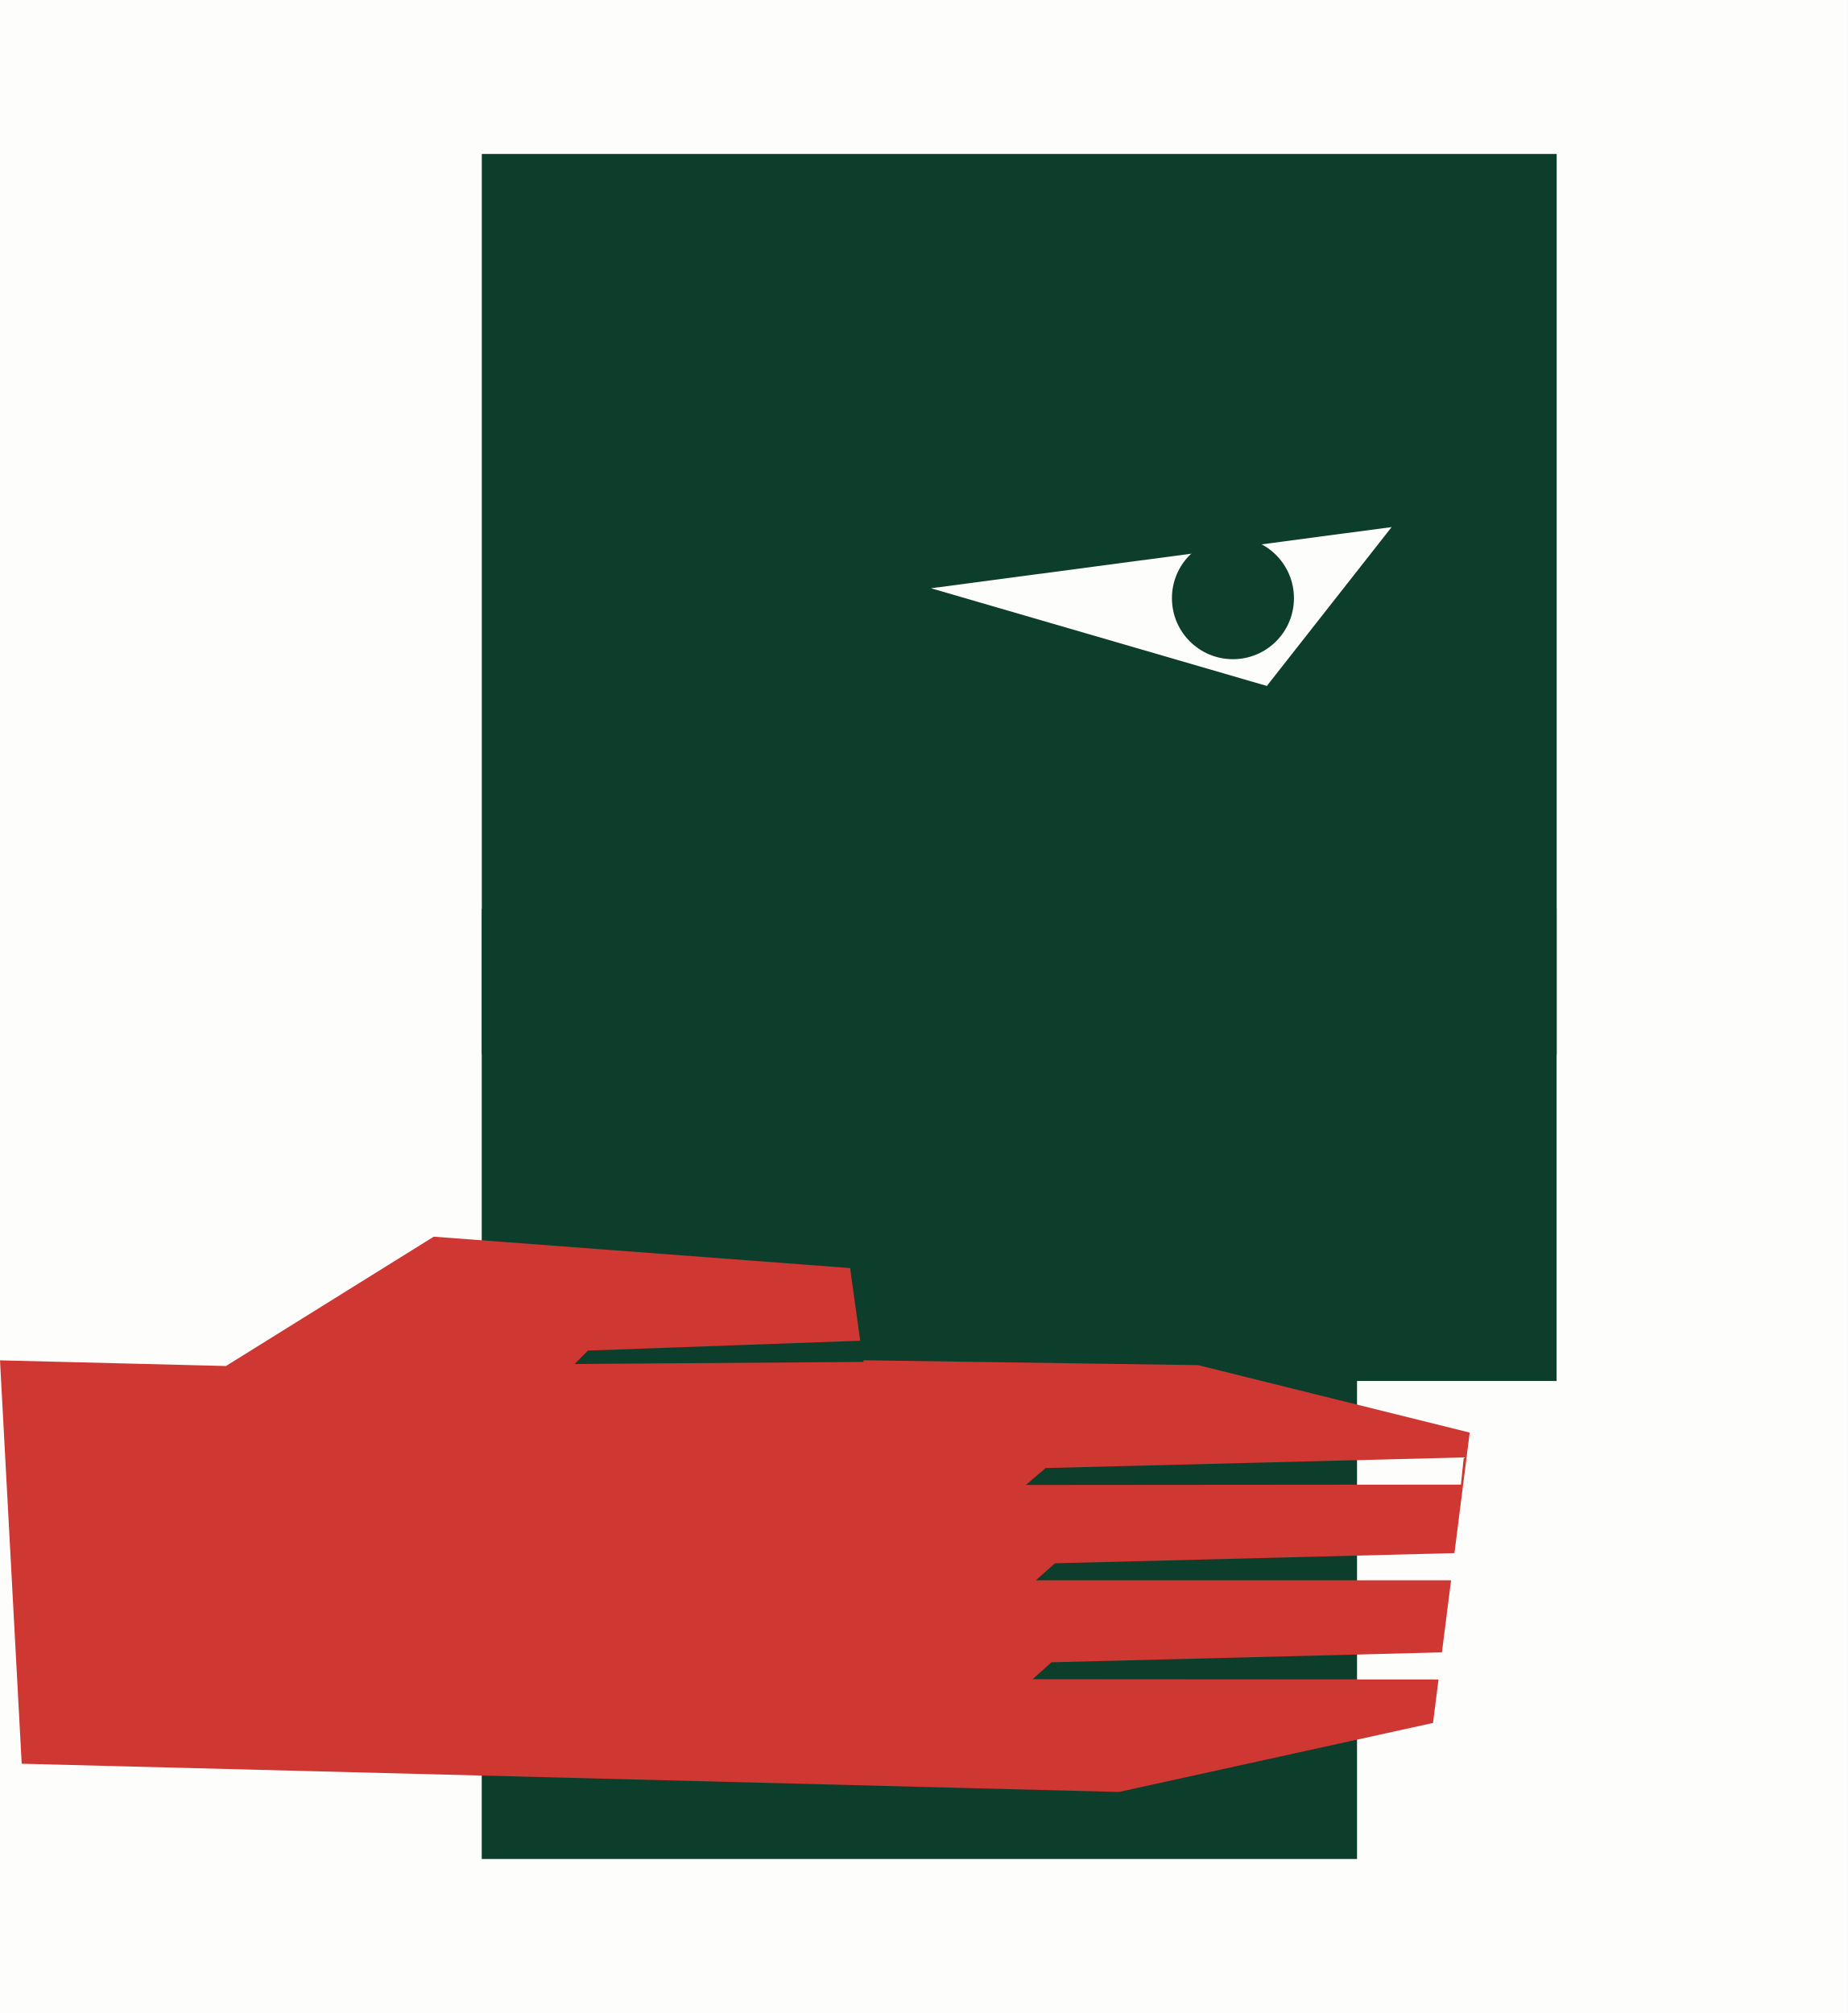
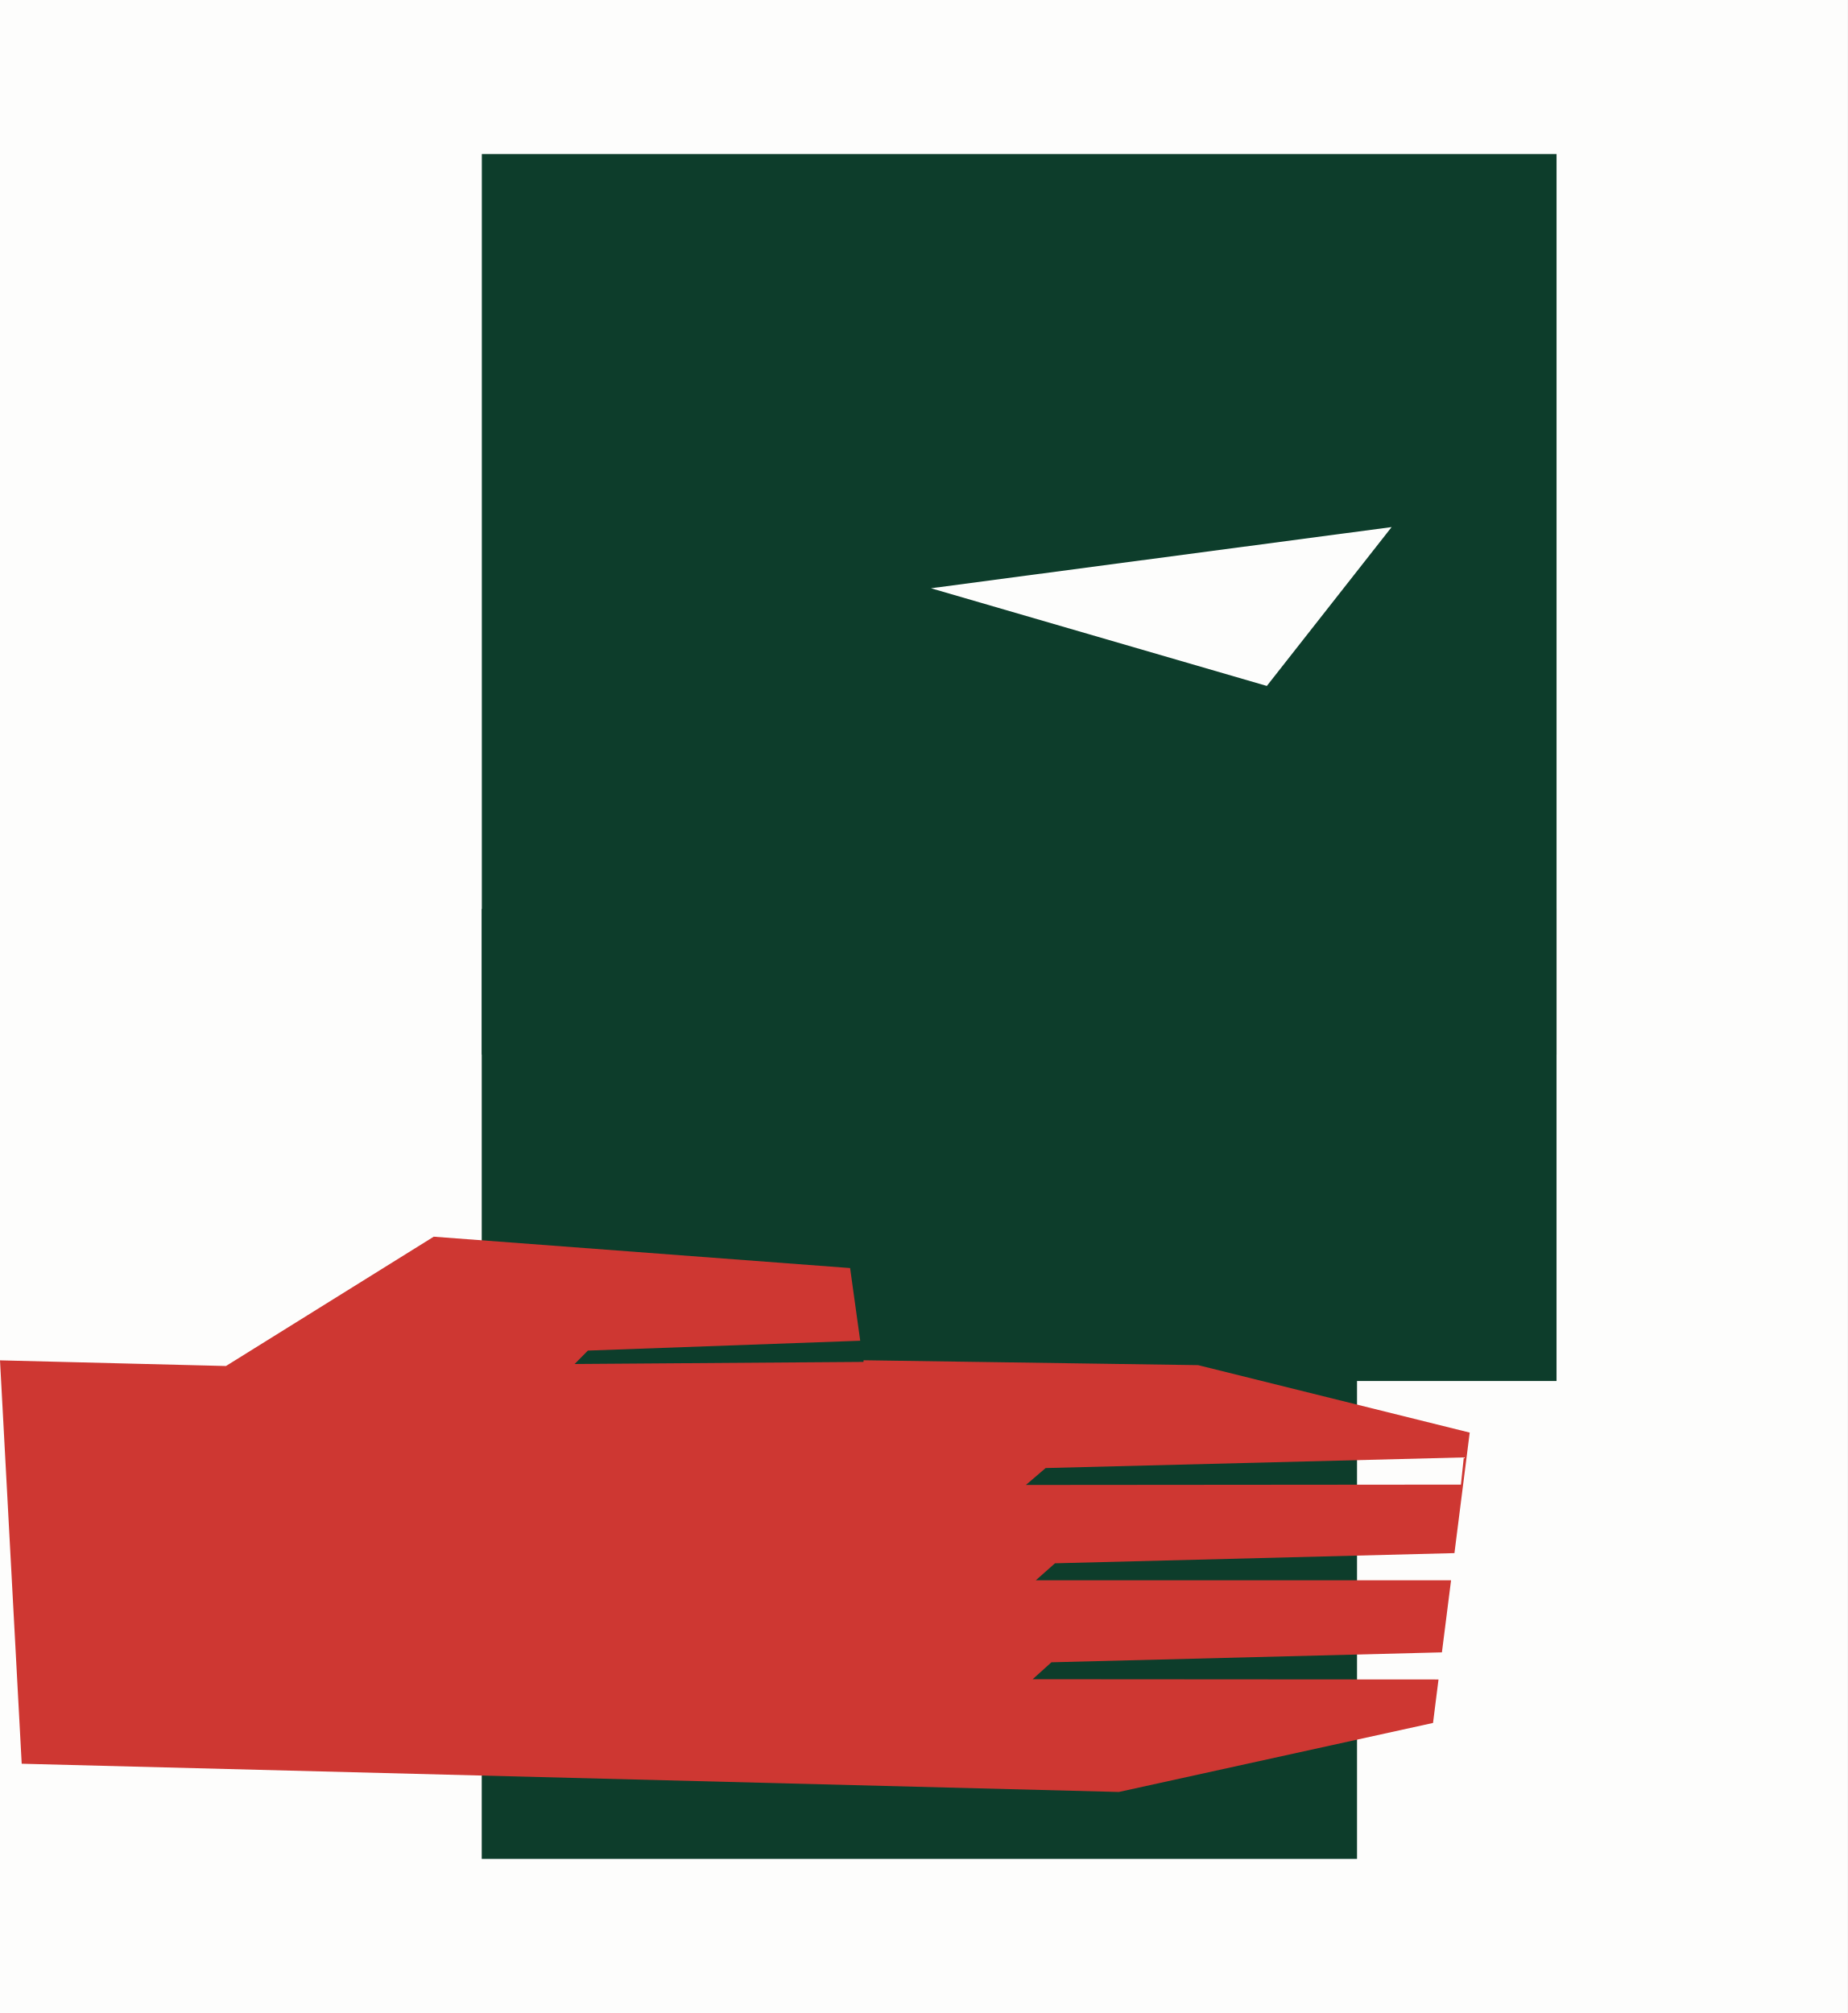
<svg xmlns="http://www.w3.org/2000/svg" width="212" height="231" viewBox="0 0 212 231" fill="none">
-   <rect width="212" height="231" fill="#FDFDFC" />
-   <g clip-path="url(#clip0_1297_4311)">
-     <path d="M178.619 104.295H55.279V158.475H178.619V104.295Z" fill="#0D3D2B" />
-     <path d="M155.719 151.785H55.279V213.325H155.719V151.785Z" fill="#0D3D2B" />
-     <path d="M178.629 17.665V121.015H55.289V17.665H178.629ZM106.829 67.505L145.369 78.715L159.689 60.485L106.829 67.505Z" fill="#0D3D2B" />
-     <path d="M166.91 178.225L121.06 179.395L118.86 181.345H166.51L165.46 189.615L120.65 190.755L118.5 192.695L165.07 192.725L164.44 197.715L128.39 205.635L2.49 202.395L0 156.105L25.93 156.755L49.77 141.915L97.55 145.515L98.71 153.855L67.46 154.985L65.94 156.525L99.08 156.285L99.1 156.095L137.48 156.655L168.65 164.395L166.9 178.205L166.91 178.225ZM120 168.455L117.72 170.405L167.64 170.365L167.97 167.245L120 168.465V168.455Z" fill="#CE3732" />
-     <path d="M141.48 75.645C145.35 75.645 148.48 72.515 148.48 68.645C148.48 64.775 145.35 61.645 141.48 61.645C137.61 61.645 134.48 64.775 134.48 68.645C134.48 72.515 137.61 75.645 141.48 75.645Z" fill="#0D3D2B" />
+   <g clip-path="url(#clip0_1383_10968)">
+     <path d="M212 0H0V231H212V0Z" fill="#FDFDFC" />
+     <mask id="mask0_1383_10968" style="mask-type:luminance" maskUnits="userSpaceOnUse" x="0" y="17" width="179" height="197">
+       <path d="M178.63 17.665H0V213.335H178.63V17.665Z" fill="white" />
+     </mask>
+     <g mask="url(#mask0_1383_10968)">
+       <path d="M178.619 104.295H55.279V158.475H178.619V104.295Z" fill="#0D3D2B" />
+       <path d="M155.719 151.785H55.279V213.325H155.719V151.785Z" fill="#0D3D2B" />
+       <path d="M178.629 17.665V121.015H55.289V17.665H178.629ZM106.829 67.505L145.369 78.715L159.689 60.485L106.829 67.505Z" fill="#0D3D2B" />
+       <path d="M166.91 178.225L121.06 179.395L118.86 181.345H166.51L165.46 189.615L120.65 190.755L118.5 192.695L165.07 192.725L164.44 197.715L128.39 205.635L2.49 202.395L0 156.105L25.93 156.755L49.77 141.915L97.55 145.515L98.71 153.855L67.46 154.985L65.94 156.525L99.08 156.285L99.1 156.095L137.48 156.655L168.65 164.395L166.9 178.205L166.91 178.225ZM120 168.455L117.72 170.405L167.64 170.365L167.97 167.245L120 168.465V168.455Z" fill="#CE3732" />
+     </g>
  </g>
  <defs>
-     <clipPath id="clip0_1297_4311">
-       <rect width="178.63" height="195.67" fill="white" transform="translate(0 17.665)" />
+     <clipPath id="clip0_1383_10968">
+       <rect width="212" height="231" fill="white" />
    </clipPath>
  </defs>
</svg>
